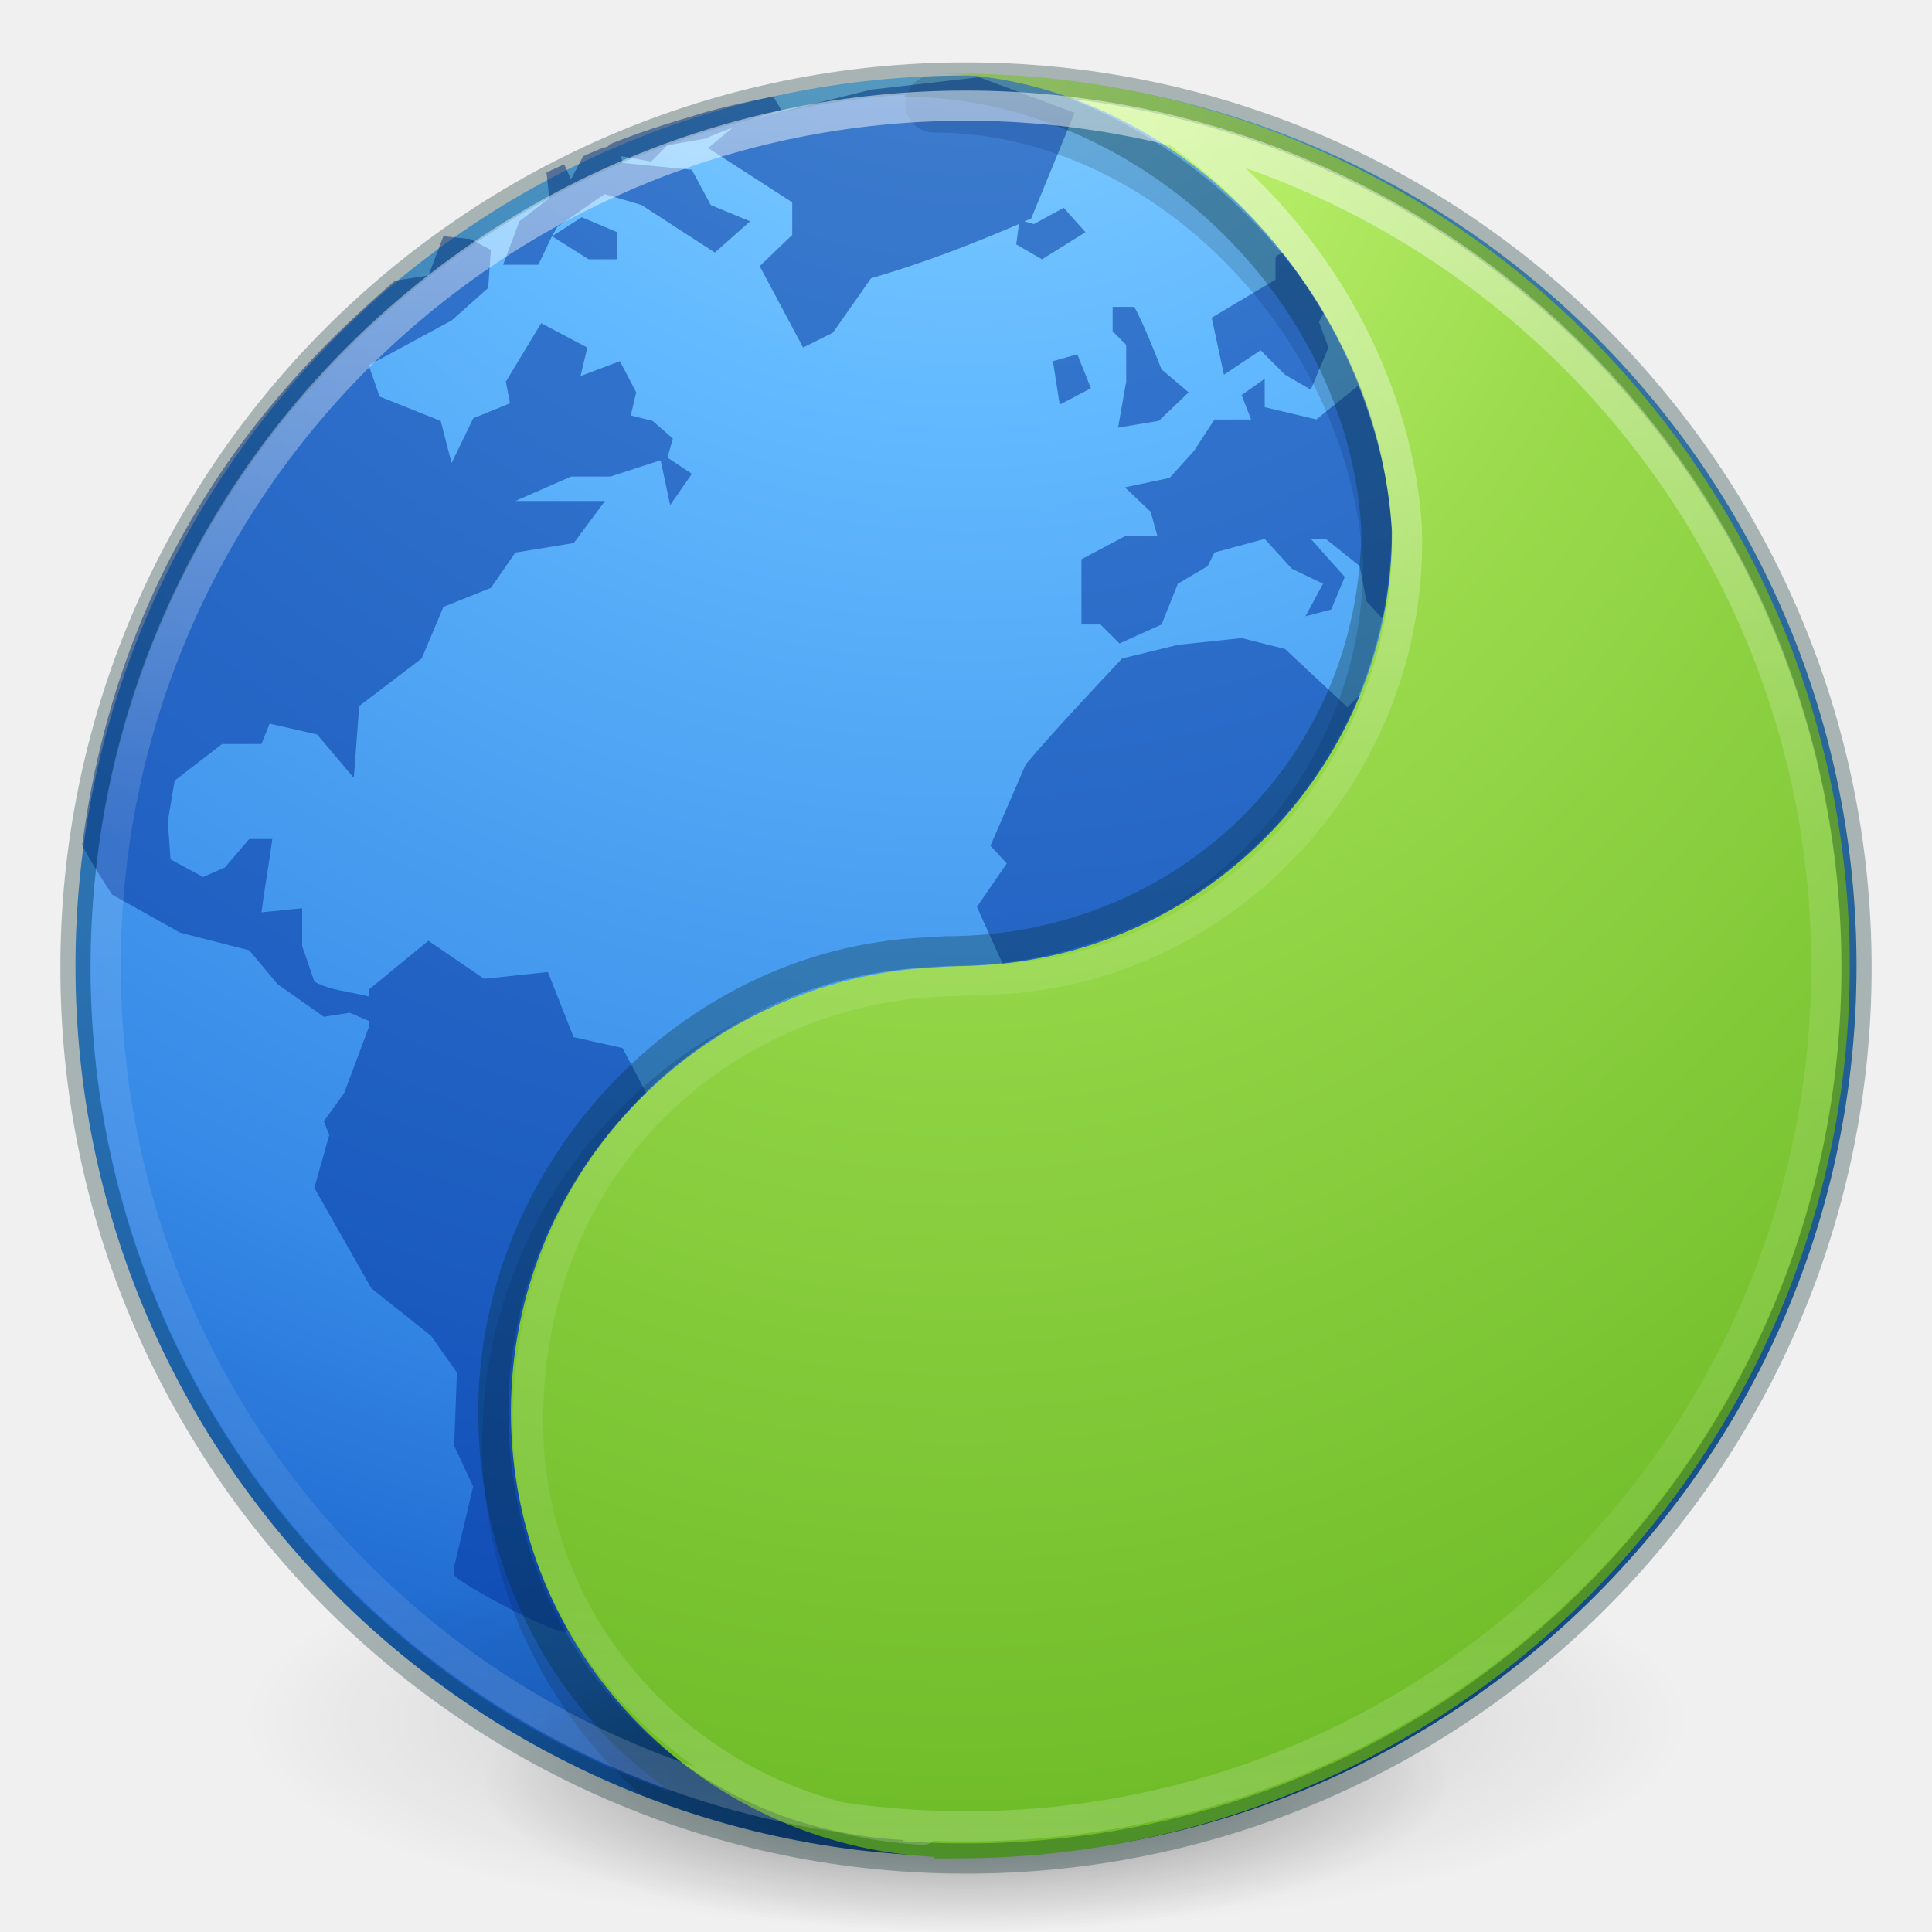
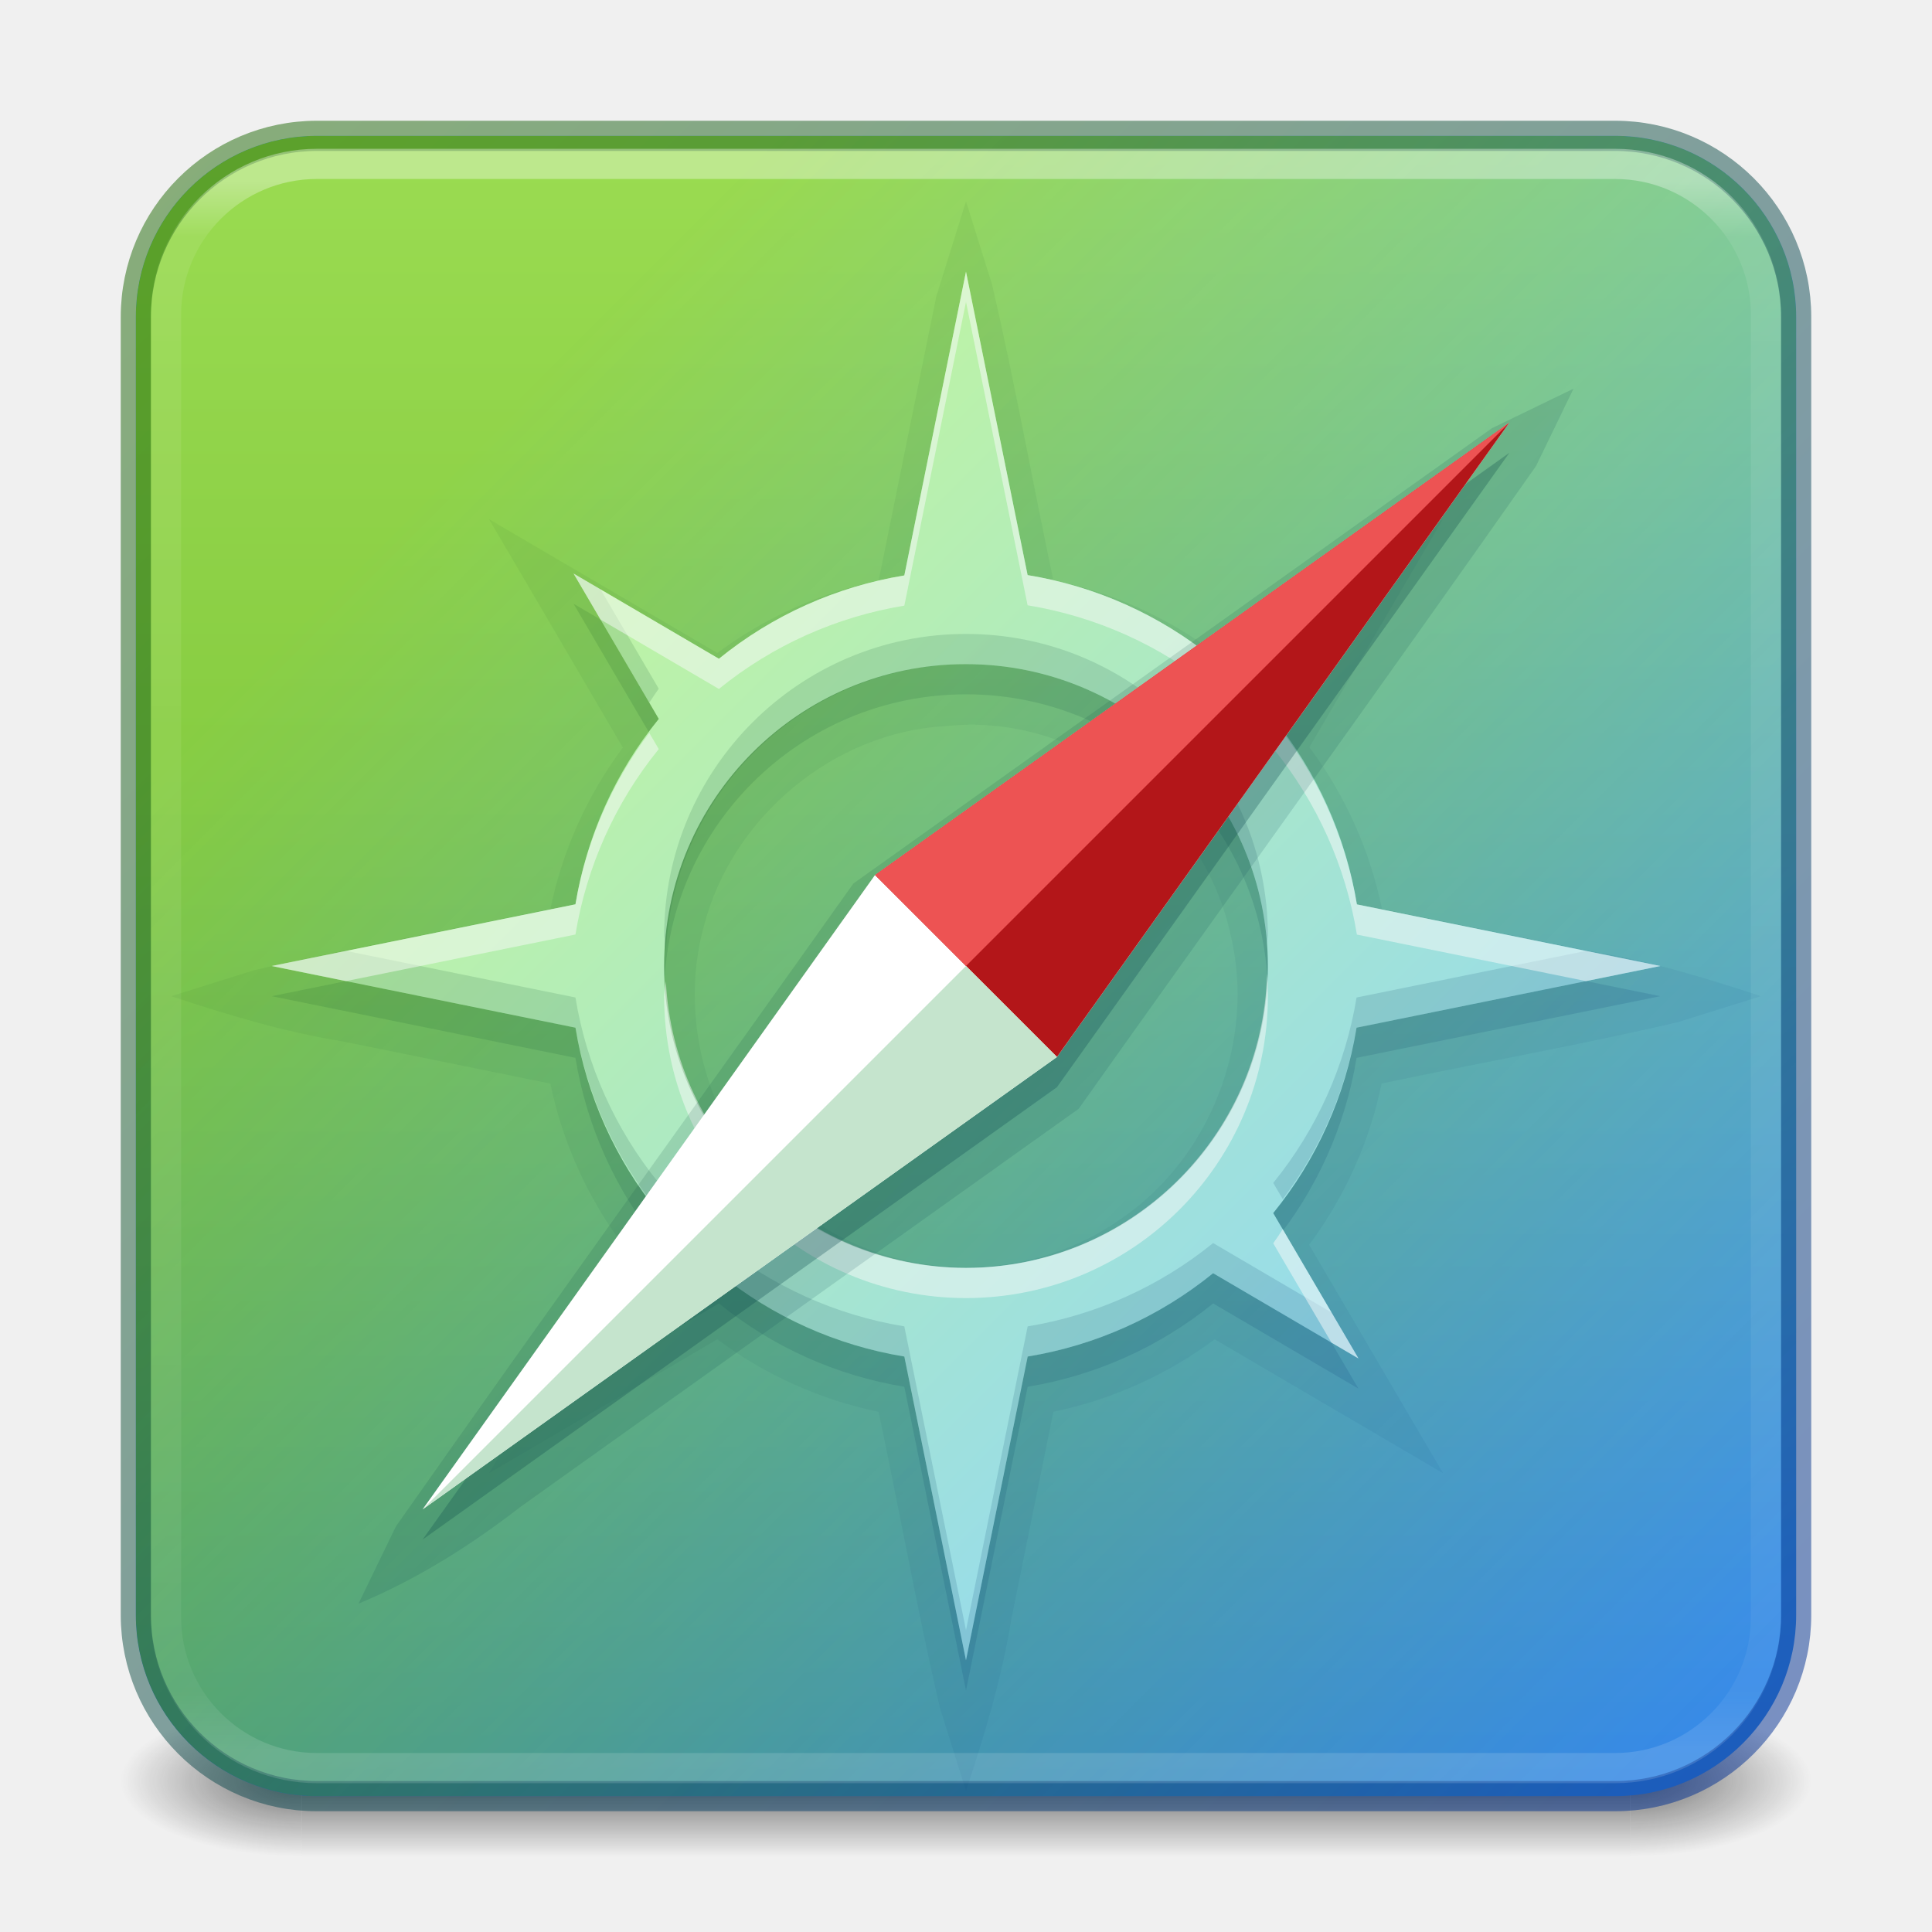
- <svg xmlns="http://www.w3.org/2000/svg" xmlns:ns2="http://www.openswatchbook.org/uri/2009/osb" xmlns:xlink="http://www.w3.org/1999/xlink" id="svg3489" height="64" width="64" version="1.1">
-   <defs id="defs3491">
-     <linearGradient id="linearGradient4806">
-       <stop offset="0" style="stop-color:#ffffff;stop-opacity:1" id="stop4808" />
-       <stop offset="0.424" style="stop-color:#ffffff;stop-opacity:0.235" id="stop4810" />
-       <stop offset="0.821" style="stop-color:#ffffff;stop-opacity:0.157" id="stop4812" />
-       <stop offset="1" style="stop-color:#ffffff;stop-opacity:0.392" id="stop4814" />
+ <svg xmlns="http://www.w3.org/2000/svg" xmlns:xlink="http://www.w3.org/1999/xlink" version="1.1" id="svg4332" height="64px" width="64px" xml:space="preserve">
+   <defs id="defs4334">
+     <linearGradient id="linearGradient7276">
+       <stop style="stop-color:#206b00;stop-opacity:1" offset="0" id="stop7272" />
+       <stop style="stop-color:#002e99;stop-opacity:1" offset="1" id="stop7274" />
    </linearGradient>
-     <linearGradient id="linearGradient3820-7-2">
-       <stop offset="0" style="stop-color:#000000;stop-opacity:1" id="stop3822-2-6" />
-       <stop offset="1" style="stop-color:#000000;stop-opacity:0" id="stop3824-1-2" />
+     <linearGradient id="linearGradient7270">
+       <stop style="stop-color:#206b00;stop-opacity:1" offset="0" id="stop7266" />
+       <stop style="stop-color:#002e99;stop-opacity:1" offset="1" id="stop7268" />
    </linearGradient>
-     <linearGradient id="linearGradient2867-449-88-871-390-598-476-591-434-148-57-177-3-8">
-       <stop id="stop3750-8-9" style="stop-color:#8cd5ff;stop-opacity:1" offset="0" />
-       <stop id="stop3752-3-2" style="stop-color:#64baff;stop-opacity:1" offset="0.262" />
-       <stop id="stop3754-7-2" style="stop-color:#3689e6;stop-opacity:1" offset="0.705" />
-       <stop id="stop3756-9-3" style="stop-color:#0d52bf;stop-opacity:1" offset="1" />
+     <linearGradient id="linearGradient7264">
+       <stop style="stop-color:#206b00;stop-opacity:1" offset="0" id="stop7260" />
+       <stop style="stop-color:#002e99;stop-opacity:1" offset="1" id="stop7262" />
    </linearGradient>
-     <radialGradient r="62.769" fy="185.297" fx="99.189" cy="185.297" cx="99.189" gradientTransform="matrix(0.3823536,7.5555777e-8,-1.8372241e-8,0.1115198,-5.925427,36.33585)" gradientUnits="userSpaceOnUse" id="radialGradient3300" xlink:href="#linearGradient3820-7-2" />
-     <radialGradient r="20" fy="8.45" fx="3.972" cy="8.45" cx="3.972" gradientTransform="matrix(0,3.595884,-3.804016,-9.7874431e-8,64.14322,-20.06458)" gradientUnits="userSpaceOnUse" id="radialGradient4145" xlink:href="#linearGradient2867-449-88-871-390-598-476-591-434-148-57-177-3-8" />
-     <radialGradient r="62.769" fy="185.297" fx="99.189" cy="185.297" cx="99.189" gradientTransform="matrix(0.2549024,5.3967361e-8,-1.2248161e-8,0.07965545,6.716382,44.24067)" gradientUnits="userSpaceOnUse" id="radialGradient4192" xlink:href="#linearGradient3820-7-2" />
-     <linearGradient x1="71.204" y1="15.369" x2="71.204" y2="40.496" id="linearGradient4338-5-6" xlink:href="#linearGradient4806" gradientUnits="userSpaceOnUse" gradientTransform="matrix(2.363279,0,0,2.363241,-138.5723,-33.85619)" />
-     <radialGradient cx="-1.265" cy="8.45" r="20" fx="0.667" fy="8.45" id="radialGradient3126-7-25-24" xlink:href="#linearGradient4223" gradientUnits="userSpaceOnUse" gradientTransform="matrix(0,5.634125,-4.450654,-6.396958e-8,69.38232,-4.622859)" />
-     <linearGradient ns2:paint="solid" id="linearGradient4526">
-       <stop id="stop4528" offset="0" style="stop-color:#ffffff;stop-opacity:1;" />
+     <linearGradient id="linearGradient2208">
+       <stop style="stop-color:#d1ff82;stop-opacity:1" offset="0" id="stop2204" />
+       <stop style="stop-color:#8cd5ff;stop-opacity:1" offset="1" id="stop2206" />
    </linearGradient>
-     <linearGradient id="linearGradient4223">
-       <stop id="stop4225" style="stop-color:#d1ff82;stop-opacity:1" offset="0" />
-       <stop id="stop4227" style="stop-color:#9bdb4d;stop-opacity:1" offset="0.262" />
-       <stop id="stop4229" style="stop-color:#68b723;stop-opacity:1" offset="0.661" />
-       <stop id="stop4231" style="stop-color:#3a9104;stop-opacity:1" offset="1" />
+     <linearGradient id="linearGradient1223">
+       <stop style="stop-color:#206b00;stop-opacity:1" offset="0" id="stop1219" />
+       <stop style="stop-color:#002e99;stop-opacity:1" offset="1" id="stop1221" />
    </linearGradient>
+     <linearGradient id="linearGradient662">
+       <stop style="stop-color:#fafafa;stop-opacity:1;" offset="0" id="stop658" />
+       <stop style="stop-color:#fafafa;stop-opacity:0;" offset="1" id="stop660" />
+     </linearGradient>
+     <linearGradient y2="42.092" x2="24" y1="5.909" x1="24" gradientTransform="matrix(1.432432,0,0,1.436283,-2.378375,-2.470783)" gradientUnits="userSpaceOnUse" id="linearGradient3904" xlink:href="#linearGradient4270" />
+     <linearGradient id="linearGradient4270">
+       <stop id="stop4272" style="stop-color:#ffffff;stop-opacity:1" offset="0" />
+       <stop id="stop4274" style="stop-color:#ffffff;stop-opacity:0.235" offset="0.035" />
+       <stop id="stop4276" style="stop-color:#ffffff;stop-opacity:0.157" offset="0.962" />
+       <stop id="stop4278" style="stop-color:#ffffff;stop-opacity:0.392" offset="1" />
+     </linearGradient>
+     <linearGradient id="linearGradient3688-166-749-654">
+       <stop offset="0" style="stop-color:#181818;stop-opacity:1" id="stop3088" />
+       <stop offset="1" style="stop-color:#181818;stop-opacity:0" id="stop3090" />
+     </linearGradient>
+     <linearGradient id="linearGradient3702-501-757-795">
+       <stop offset="0" style="stop-color:#181818;stop-opacity:0" id="stop3100" />
+       <stop offset="0.5" style="stop-color:#181818;stop-opacity:1" id="stop3102" />
+       <stop offset="1" style="stop-color:#181818;stop-opacity:0" id="stop3104" />
+     </linearGradient>
+     <radialGradient cx="4.993" cy="43.5" r="2.5" fx="4.993" fy="43.5" id="radialGradient3337-2-2" xlink:href="#linearGradient3688-166-749-654" gradientUnits="userSpaceOnUse" gradientTransform="matrix(2.404541,0,0,1,41.98575,15.5)" />
+     <radialGradient cx="4.993" cy="43.5" r="2.5" fx="4.993" fy="43.5" id="radialGradient3339-1-4" xlink:href="#linearGradient3688-166-749-654" gradientUnits="userSpaceOnUse" gradientTransform="matrix(2.404541,0,0,1,-22.01424,-102.5)" />
+     <linearGradient x1="25.058" y1="47.028" x2="25.058" y2="39.999" id="linearGradient6394" xlink:href="#linearGradient3702-501-757-795" gradientUnits="userSpaceOnUse" gradientTransform="matrix(1.571429,0,0,0.7142857,-5.714285,27.92857)" />
+     <linearGradient xlink:href="#linearGradient854" id="linearGradient899" x1="31.781" y1="4.927" x2="31.781" y2="59.148" gradientUnits="userSpaceOnUse" />
+     <linearGradient id="linearGradient1308">
+       <stop style="stop-color:#206b00;stop-opacity:1" offset="0" id="stop1304" />
+       <stop style="stop-color:#002e99;stop-opacity:1" offset="1" id="stop1306" />
+     </linearGradient>
+     <linearGradient id="linearGradient584">
+       <stop style="stop-color:#9bdb4d;stop-opacity:1" offset="0" id="stop580" />
+       <stop style="stop-color:#68b723;stop-opacity:1" offset="1" id="stop582" />
+     </linearGradient>
+     <linearGradient id="linearGradient854">
+       <stop style="stop-color:#64baff;stop-opacity:1" offset="0" id="stop850" />
+       <stop style="stop-color:#3689e6;stop-opacity:1" offset="1" id="stop852" />
+     </linearGradient>
+     <linearGradient xlink:href="#linearGradient584" id="linearGradient449" gradientUnits="userSpaceOnUse" x1="23.528" y1="6.083" x2="23.528" y2="44.233" gradientTransform="matrix(1.410256,0,0,1.410256,-1.846154,-3.25641)" />
+     <linearGradient xlink:href="#linearGradient1308" id="linearGradient1202" gradientUnits="userSpaceOnUse" gradientTransform="translate(-66.62869,2.444206)" x1="71.034" y1="1.868" x2="126.658" y2="57.492" />
+     <mask maskUnits="userSpaceOnUse" id="mask736">
+       <rect width="55" height="55" rx="6" ry="6" x="4.5" y="4.5" id="rect738" style="color:#000000;font-variation-settings:normal;display:inline;overflow:visible;visibility:visible;vector-effect:none;fill:url(#linearGradient740);fill-opacity:1;fill-rule:nonzero;stroke:none;stroke-width:1;stroke-linecap:butt;stroke-linejoin:miter;stroke-miterlimit:4;stroke-dasharray:none;stroke-dashoffset:0;stroke-opacity:0.5;-inkscape-stroke:none;marker:none;enable-background:accumulate;stop-color:#000000" />
+     </mask>
+     <linearGradient xlink:href="#linearGradient662" id="linearGradient740" gradientUnits="userSpaceOnUse" x1="14.837" y1="15.405" x2="56.47" y2="57.038" />
+     <linearGradient xlink:href="#linearGradient7264" id="linearGradient1217" x1="9.581" y1="10.074" x2="55.146" y2="55.639" gradientUnits="userSpaceOnUse" />
+     <linearGradient xlink:href="#linearGradient7270" id="linearGradient1867" gradientUnits="userSpaceOnUse" x1="9.581" y1="10.074" x2="55.146" y2="55.639" />
+     <linearGradient xlink:href="#linearGradient2208" id="linearGradient2202" x1="30.487" y1="13.922" x2="61.237" y2="44.673" gradientUnits="userSpaceOnUse" />
+     <linearGradient xlink:href="#linearGradient1223" id="linearGradient2319" gradientUnits="userSpaceOnUse" x1="24.142" y1="30.77" x2="70.297" y2="30.77" gradientTransform="matrix(1.105546,1.105546,-1.105546,1.105546,14.11261,-53.94118)" />
+     <linearGradient xlink:href="#linearGradient7276" id="linearGradient2323" gradientUnits="userSpaceOnUse" x1="24.791" y1="31.412" x2="70.133" y2="31.412" />
+     <linearGradient xlink:href="#linearGradient7264" id="linearGradient1064" gradientUnits="userSpaceOnUse" x1="9.581" y1="10.074" x2="55.146" y2="55.639" gradientTransform="translate(0,-1)" />
  </defs>
-   <path style="color:#000000;fill:url(#radialGradient4145);fill-opacity:1;fill-rule:nonzero;stroke:none;stroke-width:1;marker:none;visibility:visible;display:inline;overflow:visible;enable-background:accumulate" id="path2555" d="M 32,2.5 C 15.723,2.5 2.5,15.723 2.5,32 2.5,48.277 15.723,61.5 32,61.5 48.277,61.5 61.5,48.277 61.5,32 61.5,15.723 48.277,2.5 32,2.5 z" />
-   <path style="color:#000000;display:inline;overflow:visible;visibility:visible;fill:#000000;fill-opacity:1;fill-rule:nonzero;stroke:none;stroke-width:1;marker:none;enable-background:accumulate;opacity:0.15" d="M 32 2.5 C 31.544 2.5 31.091 2.515 30.641 2.535 A 0.951 0.951 0 0 0 30.949 4.389 C 38.045 4.389 44.648 10.947 45.158 18.627 C 45.142 26.044 39.132 32.049 31.709 32.049 A 0.951 0.951 0 0 0 31.65 32.051 L 30.9 32.098 C 22.601 32.519 15.975 39.382 15.975 47.781 C 15.975 52.425 18.004 56.589 21.221 59.455 C 24.562 60.77 28.195 61.5 32 61.5 C 48.277 61.5 61.5 48.277 61.5 32 C 61.5 21.337 55.824 11.986 47.334 6.803 C 43.222 4.341 38.486 2.819 33.424 2.537 C 32.952 2.515 32.477 2.5 32 2.5 z " id="path3403" />
-   <g id="g4198">
-     <path style="opacity:0.2;fill:url(#radialGradient3300);fill-opacity:1;stroke:none" id="path3818-0" d="m 56,57.002 a 24,6.999 0 1 1 -48,0 24,6.999 0 1 1 48,0 z" />
-     <path d="m 48,59.002 a 16,4.999 0 1 1 -32,0 16,4.999 0 1 1 32,0 z" id="path4190" style="opacity:0.4;fill:url(#radialGradient4192);fill-opacity:1;stroke:none" />
+   <g id="g866">
+     <rect style="opacity:0.6;fill:url(#radialGradient3337-2-2);fill-opacity:1;stroke:none;stroke-width:1.062" id="rect2801-5-5-7-9" y="56.5" x="54" height="5" width="6" />
+     <rect style="opacity:0.6;fill:url(#radialGradient3339-1-4);fill-opacity:1;stroke:none;stroke-width:1.062" id="rect3696-3-0-3-7" transform="scale(-1)" y="-61.5" x="-10" height="5" width="6" />
+     <rect style="opacity:0.6;fill:url(#linearGradient6394);fill-opacity:1;stroke:none;stroke-width:1.062" id="rect3700-5-6-8-4" y="56.5" x="10" height="5" width="44" />
  </g>
-   <path d="M 32.36,2.565 28.852,2.97 24.85,3.959 C 25.188,3.848 25.533,3.752 25.884,3.645 L 25.614,3.195 c -0.841,0.169 -1.66,0.349 -2.473,0.585 -0.041,0.012 -0.094,0.033 -0.135,0.045 -0.955,0.281 -1.877,0.577 -2.788,0.944 l -0.09,0.09 -0.18,0.045 C 19.74,4.99 19.524,5.083 19.319,5.174 L 18.914,5.938 18.689,5.443 C 18.502,5.531 18.289,5.622 18.104,5.713 l 0.09,0.854 -0.989,0.764 -0.54,1.439 1.169,0 0.45,-0.944 0.18,-0.315 c 0.522,-0.349 1.042,-0.743 1.574,-1.079 l 1.214,0.36 c 0.806,0.518 1.621,1.057 2.428,1.574 L 24.85,7.332 23.546,6.793 22.916,5.623 20.623,5.398 20.578,5.174 21.567,5.354 22.107,4.814 23.366,4.589 c 0.293,-0.135 0.604,-0.25 0.899,-0.36 l -0.809,0.675 2.788,1.799 0,1.079 -1.079,1.034 1.439,2.698 0.989,-0.495 1.259,-1.799 c 1.741,-0.509 3.258,-1.095 4.902,-1.799 l -0.09,0.675 0.854,0.495 1.439,-0.899 -0.72,-0.809 -0.989,0.54 -0.315,-0.09 c 0.071,-0.031 0.153,-0.059 0.225,-0.09 L 35.598,3.735 32.45,2.565 c -0.041,-8.878e-4 -0.049,7.267e-4 -0.09,0 z m -14.075,5.261 1.214,0.764 0.944,0 0,-0.899 -1.169,-0.495 z m -3.598,0 -0.495,1.304 c 0,0 -0.892,0.126 -1.124,0.18 -2.96,2.579 -8.953,8.15 -10.343,18.662 0.055,0.244 0.989,1.664 0.989,1.664 l 2.248,1.259 2.293,0.585 0.944,1.124 1.529,1.079 0.854,-0.135 0.63,0.27 0,0.225 -0.809,2.159 -0.675,0.944 0.18,0.45 -0.495,1.754 1.889,3.328 1.979,1.574 0.854,1.214 -0.09,2.428 0.63,1.349 -0.63,2.653 c -0.01,0.033 -0.041,0.137 0,0.27 0.083,0.266 3.473,2.039 3.688,1.889 0.053,-0.038 0.042,-0.056 0.09,-0.09 -1.197,-2.13 -1.889,-4.578 -1.889,-7.195 0,-4.146 1.741,-7.844 4.497,-10.523 l -0.809,-1.529 -1.619,-0.36 -0.854,-2.159 -2.114,0.225 -1.844,-1.259 -1.979,1.619 0,0.225 C 11.626,32.849 10.938,32.819 10.415,32.515 l -0.405,-1.169 0,-1.259 -1.349,0.135 c 0.108,-0.808 0.251,-1.62 0.36,-2.428 l -0.764,0 -0.809,0.944 -0.72,0.315 -1.079,-0.585 -0.09,-1.259 0.225,-1.349 1.574,-1.214 1.304,0 0.27,-0.675 1.574,0.36 1.214,1.439 0.18,-2.383 2.069,-1.574 0.72,-1.709 1.574,-0.63 0.809,-1.169 1.934,-0.315 1.034,-1.394 -2.968,0 1.844,-0.809 1.304,0 1.664,-0.54 0.315,1.484 0.72,-1.034 -0.809,-0.54 0.18,-0.63 -0.675,-0.585 -0.72,-0.18 0.18,-0.764 -0.54,-1.034 -1.304,0.495 0.225,-0.944 -1.529,-0.809 -1.169,1.934 0.135,0.72 -1.214,0.495 -0.72,1.484 -0.36,-1.394 -2.024,-0.809 -0.36,-1.034 2.743,-1.484 1.214,-1.079 0.09,-1.259 -0.675,-0.36 z m 27.791,0.54 -0.225,0.135 0,0.764 -2.114,1.259 0.405,1.889 1.214,-0.809 0.809,0.809 0.854,0.495 0.585,-1.394 -0.315,-0.854 0.18,-0.315 C 43.456,9.639 42.986,9.001 42.478,8.366 Z m -5.621,1.799 0,0.809 0.45,0.45 0,1.214 -0.27,1.529 1.349,-0.225 0.989,-0.944 -0.899,-0.764 c -0.284,-0.716 -0.543,-1.382 -0.899,-2.069 z m -1.169,1.574 -0.809,0.225 0.225,1.439 1.034,-0.54 z m 6.206,0.809 -0.764,0.54 0.315,0.809 -1.214,0 -0.675,1.034 -0.809,0.899 -1.484,0.315 0.854,0.809 0.225,0.809 -1.079,0 -1.439,0.764 0,2.159 0.63,0 0.63,0.63 1.394,-0.63 0.54,-1.349 0.989,-0.585 0.225,-0.45 1.664,-0.45 0.899,0.989 1.034,0.495 -0.585,1.079 0.854,-0.225 0.45,-1.079 -1.124,-1.259 0.495,0 1.124,0.899 0.225,1.169 0.54,0.585 c 0.192,-0.937 0.315,-1.93 0.315,-2.923 -0.108,-1.686 -0.521,-3.279 -1.124,-4.812 l -1.394,1.124 -1.709,-0.405 z m -0.764,8.589 -2.114,0.225 -1.844,0.45 c -1.06,1.136 -2.19,2.328 -3.193,3.508 l -1.169,2.698 0.54,0.585 -0.989,1.439 0.854,1.889 c 5.385,-0.565 9.918,-4.111 11.872,-8.949 l -0.45,0.45 -2.069,-1.934 z" id="path6534-2" style="color:#000000;display:inline;overflow:visible;visibility:visible;opacity:0.5;fill:#002e99;fill-opacity:1;fill-rule:nonzero;stroke:none;stroke-width:1;marker:none;enable-background:accumulate" />
-   <path d="m 30.95,2.438 c 7.68,0 14.636,6.966 15.162,15.16 10e-6,7.946 -6.457,14.402 -14.404,14.402 l -0.758,0.047 c -7.805,0.396 -14.025,6.833 -14.025,14.733 0,7.901 6.221,14.337 14.025,14.733 l 0,0.047 c 0.253,0.006 0.503,0 0.758,0 16.312,0 29.567,-13.252 29.567,-29.562 0,-16.31 -13.254,-29.562 -29.567,-29.562 -0.255,0 -0.505,-0.006 -0.758,1.15e-5 z" id="path2555-1-1" style="color:#000000;display:inline;overflow:visible;visibility:visible;fill:url(#radialGradient3126-7-25-24);fill-opacity:1;fill-rule:nonzero;stroke:none;stroke-width:1;marker:none;enable-background:accumulate" />
-   <path id="path3871" style="color:#000000;display:inline;overflow:visible;visibility:visible;opacity:0.3;fill:none;stroke:#002728;stroke-width:1;marker:none;enable-background:accumulate;stroke-opacity:1" d="m 32,2.567 c -16.277,0 -29.5,13.223 -29.5,29.5 0,16.277 13.223,29.5 29.5,29.5 16.277,0 29.5,-13.223 29.5,-29.5 C 61.5,15.789 48.277,2.567 32,2.567 Z M 29.971,2.708 c 7.68,0 15.097,6.552 15.624,14.746 1e-5,7.946 -6.317,14.06 -14.265,14.06 l -0.764,0.045 c -7.805,0.396 -14.224,7.304 -14.224,15.205 0,7.901 5.762,14.291 13.567,14.687" />
-   <path d="m 60.5,32 c 0,15.74 -12.76,28.5 -28.5,28.5 C 16.26,60.5 3.5,47.74 3.5,32 3.5,16.26 16.26,3.5 32,3.5 47.74,3.5 60.5,16.26 60.5,32 Z M 39.206,4.53 c 4.596,3.324 7.108,8.431 7.396,12.907 0.288,8.001 -6.014,14.726 -13.698,15.006 -0.719,0.057 -1.348,0.032 -2.024,0.085 -6.949,0.442 -13.39,5.938 -13.39,14.563 0,7.234 5.835,13.153 13.09,13.521" id="path4762-7" style="color:#000000;display:inline;overflow:visible;visibility:visible;opacity:0.5;fill:none;stroke:url(#linearGradient4338-5-6);stroke-width:1;stroke-linecap:round;stroke-linejoin:round;stroke-miterlimit:4;stroke-dasharray:none;stroke-dashoffset:0;stroke-opacity:1;marker:none;enable-background:accumulate" />
+   <rect width="55" height="55" rx="6" ry="6" x="4.5" y="4.5" id="rect5505-21-3-8-5-2-9" style="color:#000000;display:inline;overflow:visible;visibility:visible;fill:url(#linearGradient899);fill-opacity:1.0;fill-rule:nonzero;stroke:none;stroke-width:1;marker:none;enable-background:accumulate" />
+   <rect width="55" height="55" rx="6" ry="6" x="4.5" y="4.5" id="rect5505-21-3-8-5-2-9-7" style="color:#000000;display:inline;overflow:visible;visibility:visible;fill:url(#linearGradient449);fill-opacity:1;fill-rule:nonzero;stroke:none;stroke-width:1;marker:none;enable-background:accumulate;font-variation-settings:normal;opacity:1;vector-effect:none;stroke-linecap:butt;stroke-linejoin:miter;stroke-miterlimit:4;stroke-dasharray:none;stroke-dashoffset:0;stroke-opacity:0.5;-inkscape-stroke:none;stop-color:#000000;stop-opacity:1" mask="url(#mask736)" />
+   <path id="path918-0-2" style="font-variation-settings:normal;opacity:0.07;vector-effect:none;fill:url(#linearGradient1867);fill-opacity:1;stroke:none;stroke-width:1;stroke-linecap:butt;stroke-linejoin:miter;stroke-miterlimit:4;stroke-dasharray:none;stroke-dashoffset:0;stroke-opacity:0.5;-inkscape-stroke:none;marker:none;stop-color:#000000" d="m 31.02,9.801 c -0.638,3.144 -1.276,6.288 -1.914,9.432 -1.926,0.397 -3.767,1.224 -5.342,2.4 -2.521,-1.478 -5.043,-2.956 -7.564,-4.434 1.477,2.522 2.955,5.043 4.434,7.564 -1.175,1.576 -2.005,3.416 -2.4,5.342 -3.268,0.691 -6.563,1.276 -9.813,2.034 C 7.502,32.426 6.585,32.713 5.668,33 c 1.864,0.616 3.74,1.183 5.681,1.498 2.295,0.466 4.589,0.931 6.884,1.397 0.397,1.926 1.224,3.767 2.4,5.342 -1.478,2.521 -2.956,5.043 -4.434,7.564 2.522,-1.477 5.043,-2.955 7.564,-4.434 1.576,1.175 3.416,2.005 5.342,2.4 0.691,3.268 1.276,6.563 2.034,9.813 0.287,0.917 0.574,1.834 0.861,2.751 0.616,-1.864 1.183,-3.74 1.498,-5.681 0.466,-2.295 0.931,-4.589 1.397,-6.884 1.926,-0.397 3.767,-1.224 5.342,-2.4 2.521,1.478 5.043,2.956 7.564,4.434 -1.477,-2.522 -2.955,-5.043 -4.434,-7.564 1.175,-1.576 2.005,-3.416 2.4,-5.342 3.268,-0.691 6.563,-1.276 9.813,-2.034 C 56.498,33.574 57.415,33.287 58.332,33 56.468,32.384 54.592,31.817 52.651,31.502 50.361,31.037 48.07,30.572 45.779,30.107 45.384,28.176 44.554,26.331 43.375,24.752 44.85,22.235 46.325,19.718 47.799,17.201 45.282,18.675 42.765,20.15 40.248,21.625 38.668,20.448 36.824,19.614 34.893,19.221 34.202,15.957 33.618,12.666 32.861,9.419 32.574,8.502 32.287,7.585 32,6.668 31.673,7.712 31.346,8.757 31.02,9.801 Z m 1.414,14.211 c 3.91,0.127 7.491,3.105 8.325,6.927 0.866,3.547 -0.69,7.514 -3.744,9.517 -3.102,2.145 -7.568,2.013 -10.51,-0.361 -2.85,-2.127 -4.136,-6.044 -3.176,-9.459 0.939,-3.576 4.278,-6.373 7.981,-6.583 0.375,-0.025 0.748,-0.068 1.124,-0.041 z" />
+   <path id="path918-0" style="font-variation-settings:normal;vector-effect:none;fill:url(#linearGradient1217);fill-opacity:1;stroke:none;stroke-width:1;stroke-linecap:butt;stroke-linejoin:miter;stroke-miterlimit:4;stroke-dasharray:none;stroke-dashoffset:0;stroke-opacity:0.5;-inkscape-stroke:none;marker:none;stop-color:#000000;opacity:0.15" d="m 32,10 -2.043,10.062 a 13.11,13.11 0 0 0 -6.143,2.76 L 19,20 21.822,24.814 A 13.11,13.11 0 0 0 19.062,30.957 L 9,33 19.062,35.043 a 13.11,13.11 0 0 0 2.76,6.143 L 19,46 23.814,43.178 A 13.11,13.11 0 0 0 29.957,45.938 L 32,56 34.043,45.938 a 13.11,13.11 0 0 0 6.143,-2.76 L 45,46 42.178,41.186 A 13.11,13.11 0 0 0 44.938,35.043 L 55,33 44.949,30.959 a 13.11,13.11 0 0 0 -2.764,-6.156 L 45,20 40.197,22.814 a 13.11,13.11 0 0 0 -6.156,-2.764 z m 0,13 A 10,10 0 0 1 42,33 10,10 0 0 1 32,43 10,10 0 0 1 22,33 10,10 0 0 1 32,23 Z" />
+   <path id="path918" style="font-variation-settings:normal;opacity:1;vector-effect:none;fill:url(#linearGradient2202);fill-opacity:1;stroke:none;stroke-width:0.708;stroke-linecap:butt;stroke-linejoin:miter;stroke-miterlimit:4;stroke-dasharray:none;stroke-dashoffset:0;stroke-opacity:0.5;-inkscape-stroke:none;marker:none;stop-color:#000000;stop-opacity:1" d="M 47.41 14.949 L 45.964 22.072 A 9.281 9.281 0 0 0 41.616 24.026 L 38.208 22.028 L 40.206 25.436 A 9.281 9.281 0 0 0 38.252 29.784 L 31.129 31.231 L 38.252 32.677 A 9.281 9.281 0 0 0 40.206 37.025 L 38.208 40.433 L 41.616 38.435 A 9.281 9.281 0 0 0 45.964 40.389 L 47.41 47.512 L 48.857 40.389 A 9.281 9.281 0 0 0 53.205 38.435 L 56.613 40.433 L 54.615 37.025 A 9.281 9.281 0 0 0 56.569 32.677 L 63.692 31.231 L 56.577 29.786 A 9.281 9.281 0 0 0 54.621 25.428 L 56.613 22.028 L 53.213 24.02 A 9.281 9.281 0 0 0 48.855 22.064 L 47.41 14.949 z M 47.41 24.152 A 7.079 7.079 0 0 1 54.489 31.231 A 7.079 7.079 0 0 1 47.41 38.31 A 7.079 7.079 0 0 1 40.331 31.231 A 7.079 7.079 0 0 1 47.41 24.152 z " transform="matrix(1.412642,0,0,1.412642,-34.97381,-12.11769)" />
+   <path id="path918-0-3" style="font-variation-settings:normal;opacity:0.15;vector-effect:none;fill:url(#linearGradient1064);fill-opacity:1;stroke:none;stroke-width:1;stroke-linecap:butt;stroke-linejoin:miter;stroke-miterlimit:4;stroke-dasharray:none;stroke-dashoffset:0;stroke-opacity:0.5;-inkscape-stroke:none;marker:none;stop-color:#000000" d="M 19 19 L 21.508 23.279 A 13.11 13.11 0 0 1 21.822 22.814 L 19.893 19.523 L 19 19 z M 45 19 L 44.107 19.523 L 42.186 22.803 A 13.11 13.11 0 0 1 42.5 23.266 L 45 19 z M 32 21 A 10 10 0 0 0 22 31 A 10 10 0 0 0 22.057 31.5 A 10 10 0 0 1 32 22 A 10 10 0 0 1 41.973 31.248 A 10 10 0 0 0 42 31 A 10 10 0 0 0 32 21 z M 11.463 31.5 L 9 32 L 19.062 34.043 A 13.11 13.11 0 0 0 21.508 39.721 L 21.822 39.186 A 13.11 13.11 0 0 1 19.062 33.043 L 11.463 31.5 z M 52.537 31.5 L 44.938 33.043 A 13.11 13.11 0 0 1 42.178 39.186 L 42.492 39.721 A 13.11 13.11 0 0 0 44.938 34.043 L 55 32 L 52.537 31.5 z M 23.814 41.178 L 19.893 43.477 L 19 45 L 23.814 42.178 A 13.11 13.11 0 0 0 29.957 44.938 L 32 55 L 34.043 44.938 A 13.11 13.11 0 0 0 40.186 42.178 L 45 45 L 44.107 43.477 L 40.186 41.178 A 13.11 13.11 0 0 1 34.043 43.938 L 32 54 L 29.957 43.938 A 13.11 13.11 0 0 1 23.814 41.178 z " />
+   <path id="path918-5" style="font-variation-settings:normal;vector-effect:none;fill:#fafafa;fill-opacity:1;stroke:none;stroke-width:1;stroke-linecap:butt;stroke-linejoin:miter;stroke-miterlimit:4;stroke-dasharray:none;stroke-dashoffset:0;stroke-opacity:0.5;-inkscape-stroke:none;marker:none;stop-color:#000000;opacity:0.5" d="M 32 9 L 29.957 19.062 A 13.11 13.11 0 0 0 23.814 21.822 L 19 19 L 19.893 20.523 L 23.814 22.822 A 13.11 13.11 0 0 1 29.957 20.062 L 32 10 L 34.041 20.051 A 13.11 13.11 0 0 1 40.197 22.814 L 44.107 20.523 L 45 19 L 40.197 21.814 A 13.11 13.11 0 0 0 34.041 19.051 L 32 9 z M 42.5 24.266 L 42.186 24.803 A 13.11 13.11 0 0 1 44.949 30.959 L 52.537 32.5 L 55 32 L 44.949 29.959 A 13.11 13.11 0 0 0 42.5 24.266 z M 21.508 24.279 A 13.11 13.11 0 0 0 19.062 29.957 L 9 32 L 11.463 32.5 L 19.062 30.957 A 13.11 13.11 0 0 1 21.822 24.814 L 21.508 24.279 z M 41.973 32.252 A 10 10 0 0 1 32 42 A 10 10 0 0 1 22.057 32.5 A 10 10 0 0 0 22 33 A 10 10 0 0 0 32 43 A 10 10 0 0 0 42 33 A 10 10 0 0 0 41.973 32.252 z M 21.508 40.721 L 19 45 L 19.893 44.477 L 21.822 41.186 A 13.11 13.11 0 0 1 21.508 40.721 z M 42.492 40.721 A 13.11 13.11 0 0 1 42.178 41.186 L 44.107 44.477 L 45 45 L 42.492 40.721 z " />
+   <path id="path918-18-2-6-7" style="font-variation-settings:normal;opacity:0.15;vector-effect:none;fill:url(#linearGradient2319);fill-opacity:1;stroke:none;stroke-width:1;stroke-linecap:butt;stroke-linejoin:miter;stroke-miterlimit:4;stroke-dasharray:none;stroke-dashoffset:0;stroke-opacity:0.5;-inkscape-stroke:none;marker:none;stop-color:#000000" d="m 49.419,14.186 c -7.05,5.028 -14.1,10.055 -21.15,15.082 -5.043,7.101 -10.146,14.167 -15.151,21.291 -0.414,0.855 -0.828,1.71 -1.243,2.565 1.947,-0.812 3.715,-1.927 5.379,-3.217 6.159,-4.392 12.318,-8.784 18.477,-13.176 5.043,-7.101 10.146,-14.167 15.151,-21.291 0.414,-0.855 0.828,-1.71 1.243,-2.565 -0.902,0.437 -1.804,0.874 -2.706,1.311 z" />
+   <path style="font-variation-settings:normal;vector-effect:none;fill:url(#linearGradient2323);fill-opacity:1;stroke:none;stroke-width:0.64;stroke-linecap:butt;stroke-linejoin:miter;stroke-miterlimit:4;stroke-dasharray:none;stroke-dashoffset:0;stroke-opacity:0.5;-inkscape-stroke:none;marker:none;stop-color:#000000;opacity:0.3;stop-opacity:1" id="path918-18-2-6" d="m 47.41,14.949 2.726,16.282 -2.726,16.282 -2.726,-16.282 z" transform="matrix(1.105546,1.105546,-1.105546,1.105546,14.11261,-53.94118)" />
+   <path style="font-variation-settings:normal;vector-effect:none;fill:#ffffff;fill-opacity:1;stroke:none;stroke-width:0.64;stroke-linecap:butt;stroke-linejoin:miter;stroke-miterlimit:4;stroke-dasharray:none;stroke-dashoffset:0;stroke-opacity:0.5;-inkscape-stroke:none;marker:none;stop-color:#000000" id="path918-18-2" d="m 47.41,14.949 2.726,16.282 -2.726,16.282 -2.726,-16.282 z" transform="matrix(1.105546,1.105546,-1.105546,1.105546,14.11261,-54.94117)" />
+   <path id="path918-18-2-8" style="font-variation-settings:normal;vector-effect:none;fill:#b31619;fill-opacity:1;stroke:none;stroke-width:1;stroke-linecap:butt;stroke-linejoin:miter;stroke-miterlimit:4;stroke-dasharray:none;stroke-dashoffset:0;stroke-opacity:0.5;-inkscape-stroke:none;marker:none;stop-color:#000000" d="M 35.013,35.013 49.999,14.001 28.987,28.987 Z" />
+   <path id="path918-18-2-8-9" style="font-variation-settings:normal;vector-effect:none;fill:#ed5353;fill-opacity:1;stroke:none;stroke-width:1;stroke-linecap:butt;stroke-linejoin:miter;stroke-miterlimit:4;stroke-dasharray:none;stroke-dashoffset:0;stroke-opacity:0.5;-inkscape-stroke:none;marker:none;stop-color:#000000" d="M 32,32 49.999,14.001 28.987,28.987 Z" />
+   <path id="path918-18-2-8-9-3" style="font-variation-settings:normal;vector-effect:none;fill:#c5e4cd;fill-opacity:1;stroke:none;stroke-width:1;stroke-linecap:butt;stroke-linejoin:miter;stroke-miterlimit:4;stroke-dasharray:none;stroke-dashoffset:0;stroke-opacity:0.5;-inkscape-stroke:none;marker:none;stop-color:#000000" d="M 32,32 14.001,49.999 35.013,35.013 Z" />
+   <rect style="color:#000000;display:inline;overflow:visible;visibility:visible;opacity:1;fill:none;stroke:url(#linearGradient1202);stroke-width:1;stroke-linecap:butt;stroke-linejoin:miter;stroke-miterlimit:4;stroke-dasharray:none;stroke-dashoffset:0;stroke-opacity:0.5;marker:none;enable-background:accumulate;font-variation-settings:normal;vector-effect:none;fill-opacity:1;-inkscape-stroke:none;stop-color:#000000;stop-opacity:1" id="rect5505-21-9" y="4.5" x="4.5" ry="6" rx="6" height="55" width="55" />
+   <rect style="opacity:0.35;fill:none;stroke:url(#linearGradient3904);stroke-width:1;stroke-linecap:round;stroke-linejoin:round;stroke-miterlimit:4;stroke-dasharray:none;stroke-dashoffset:0;stroke-opacity:1" id="rect6741" y="5.429" x="5.5" ry="5" rx="5" height="53.142" width="53" />
</svg>
